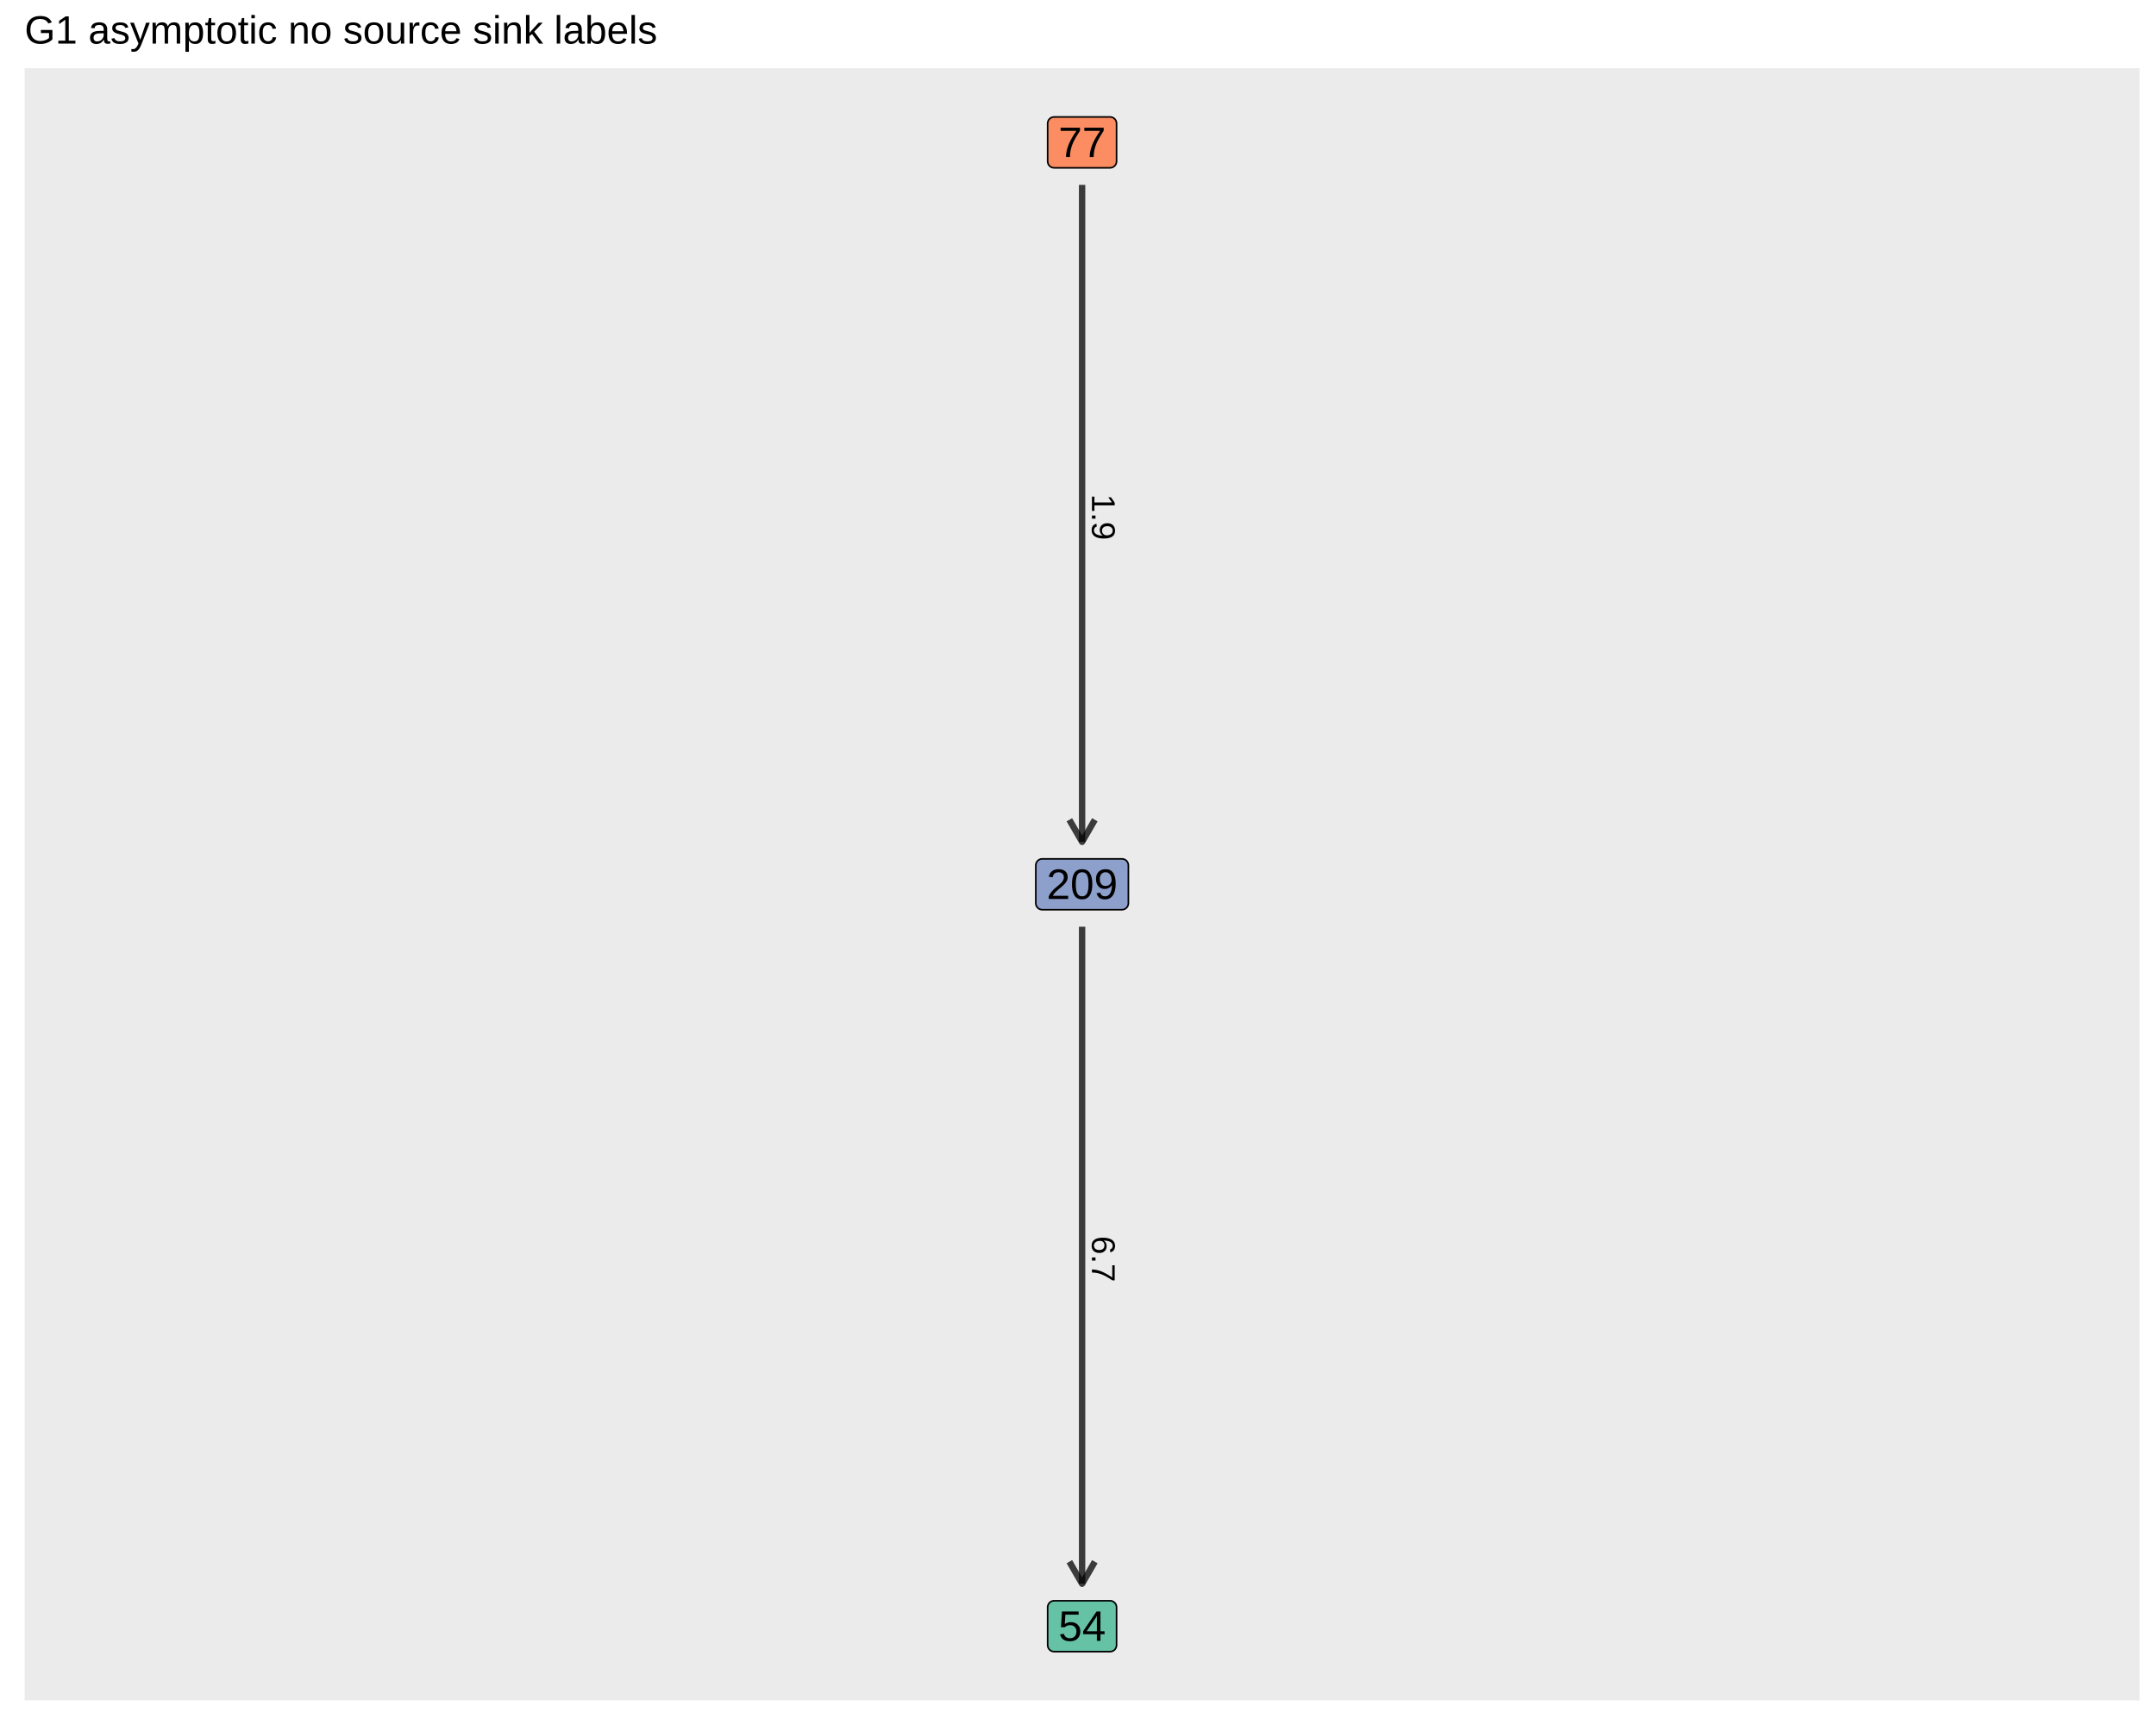
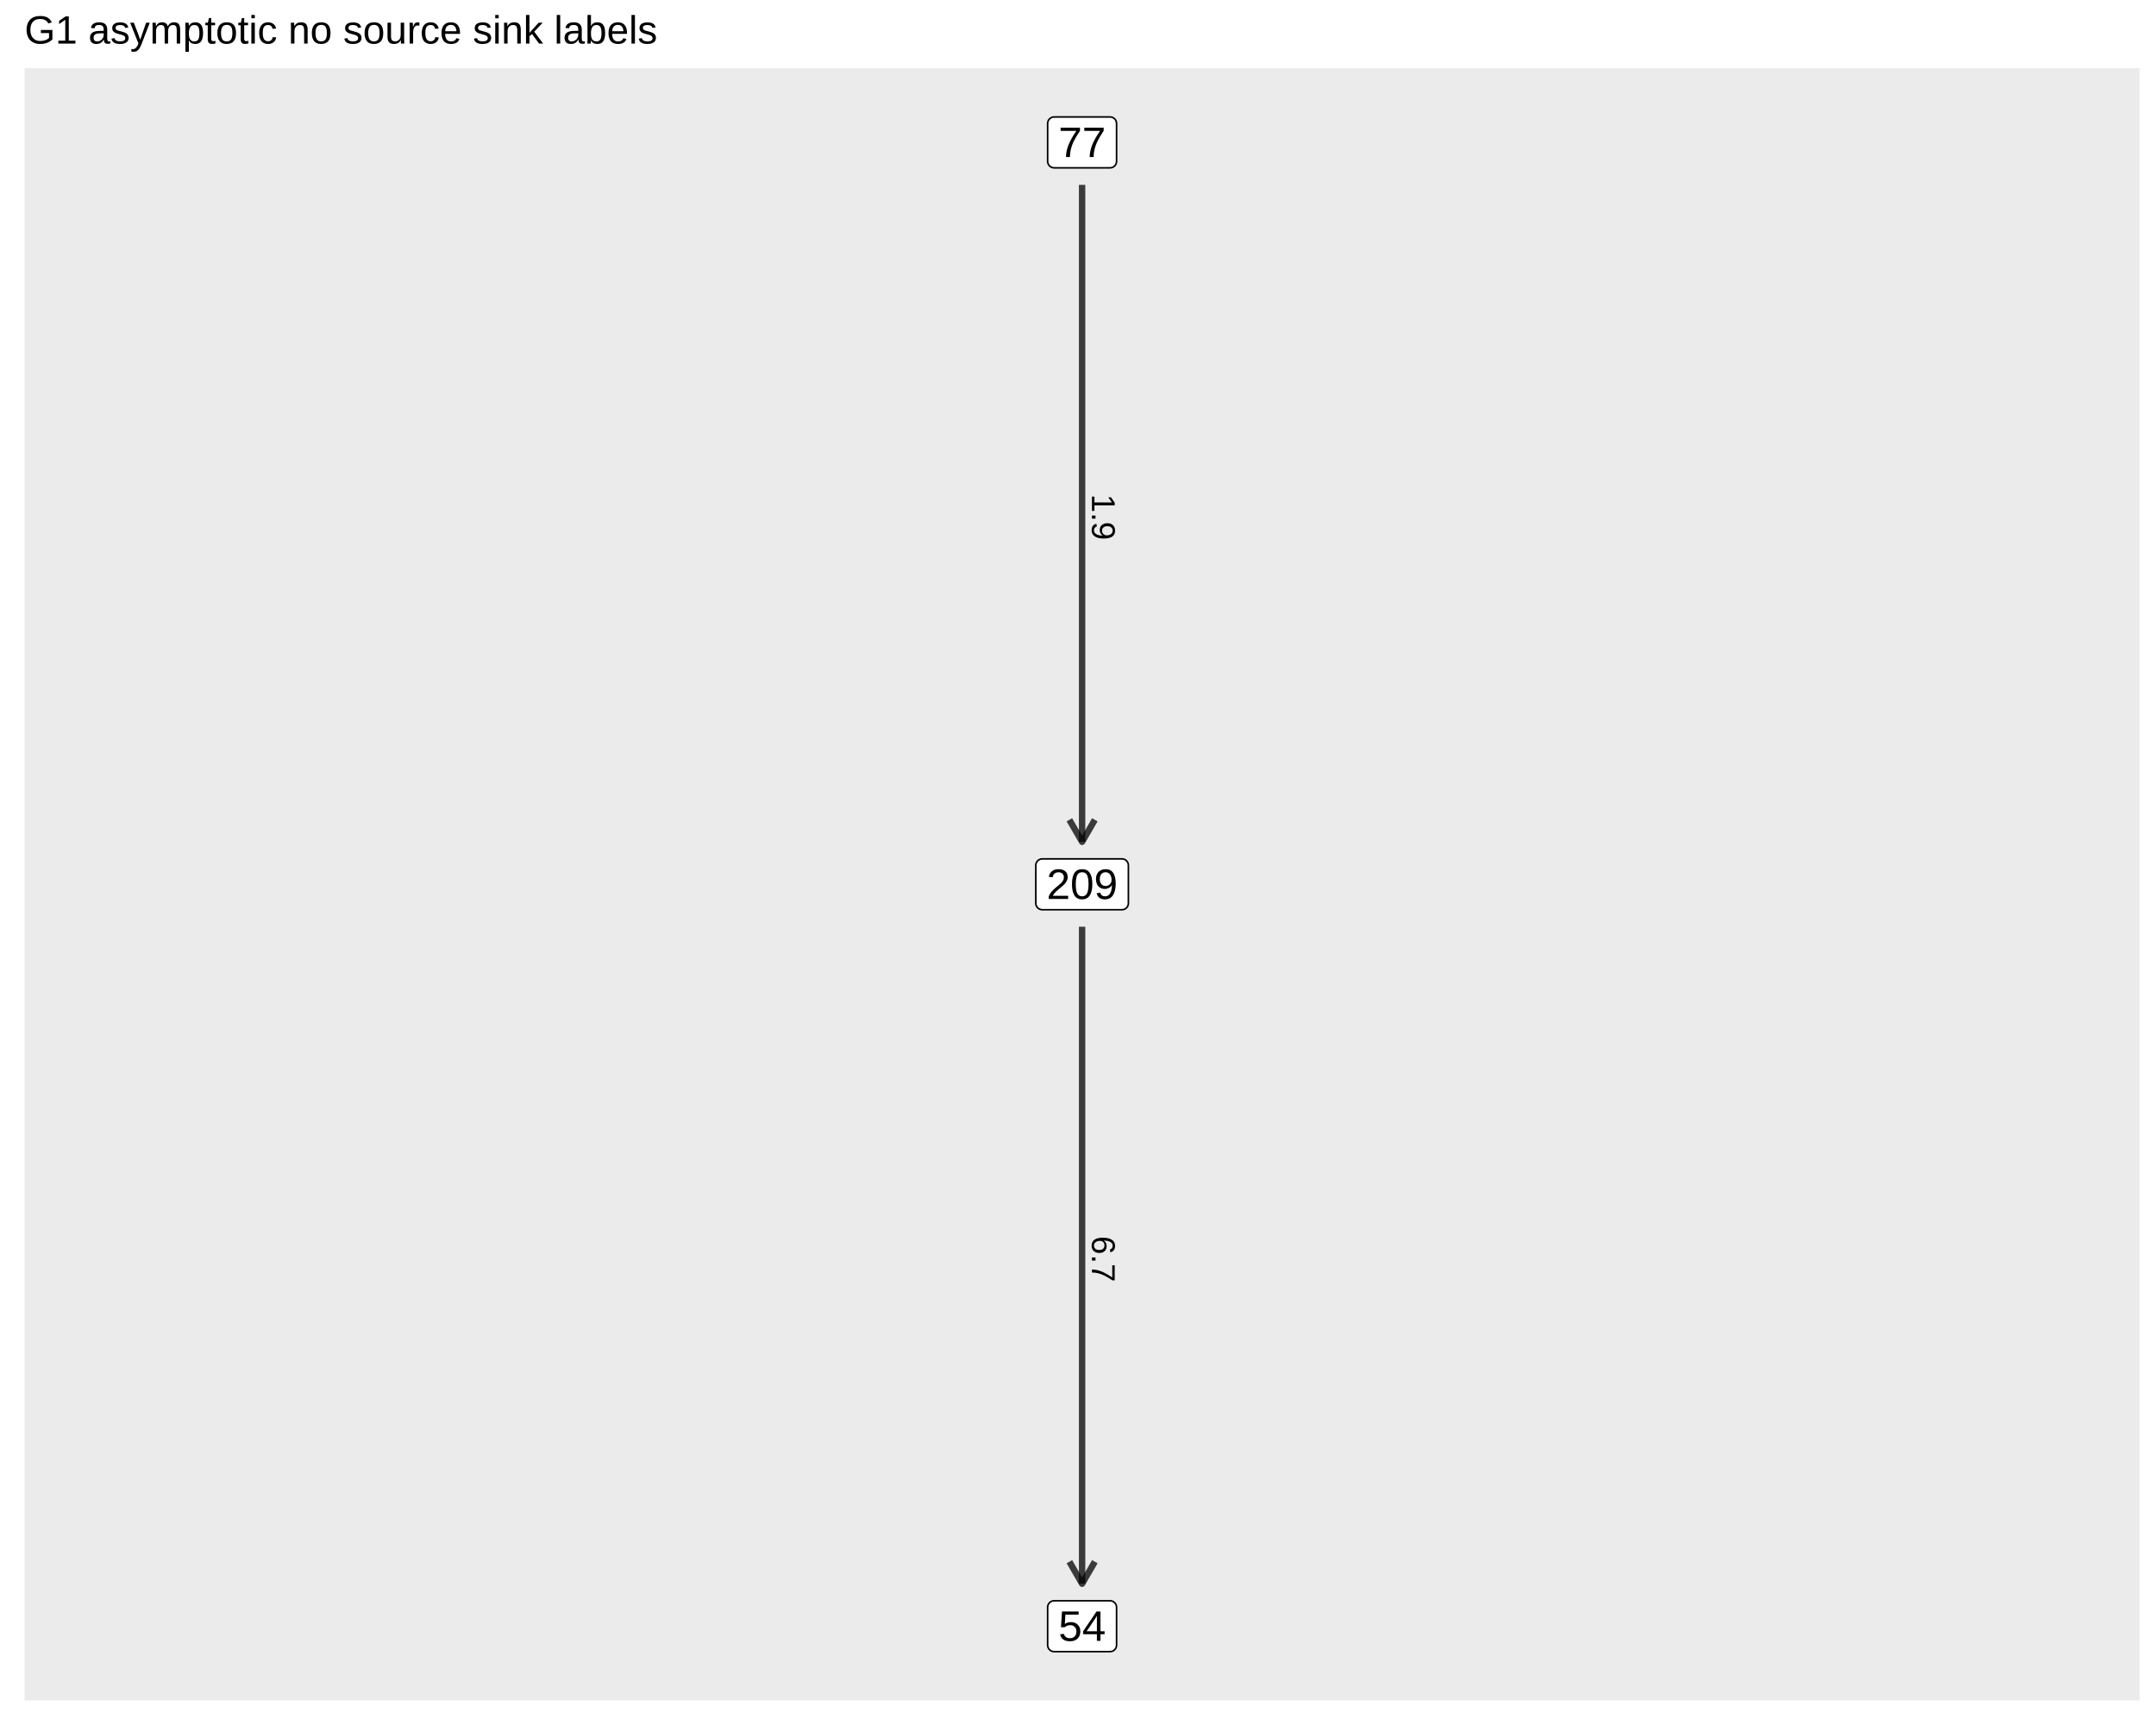
<svg xmlns="http://www.w3.org/2000/svg" viewBox="0 0 720.00 576.00">
  <defs>
    <style type="text/css">
    line, polyline, polygon, path, rect, circle {
      fill: none;
      stroke: #000000;
      stroke-linecap: round;
      stroke-linejoin: round;
      stroke-miterlimit: 10.00;
    }
  </style>
  </defs>
  <rect width="100%" height="100%" style="stroke: none; fill: #FFFFFF;" />
  <rect x="0.00" y="0.00" width="720.00" height="576.00" style="stroke-width: 1.07; stroke: #FFFFFF; fill: #FFFFFF;" />
  <defs>
    <clipPath id="cpOC4yMnw3MTQuNTJ8NTY3Ljc4fDIyLjc3">
      <rect x="8.22" y="22.77" width="706.30" height="545.01" />
    </clipPath>
  </defs>
  <rect x="8.22" y="22.77" width="706.30" height="545.01" style="stroke-width: 1.07; stroke: none; fill: #EBEBEB;" clip-path="url(#cpOC4yMnw3MTQuNTJ8NTY3Ljc4fDIyLjc3)" />
  <polyline points="361.37,61.72 361.37,62.56 361.37,65.06 361.37,67.56 361.37,70.07 361.37,72.57 361.37,75.07 361.37,77.57 361.37,80.07 361.37,82.58 361.37,85.08 361.37,87.58 361.37,90.08 361.37,92.59 361.37,95.09 361.37,97.59 361.37,100.09 361.37,102.60 361.37,105.10 361.37,107.60 361.37,110.10 361.37,112.61 361.37,115.11 361.37,117.61 361.37,120.11 361.37,122.61 361.37,125.12 361.37,127.62 361.37,130.12 361.37,132.62 361.37,135.13 361.37,137.63 361.37,140.13 361.37,142.63 361.37,145.14 361.37,147.64 361.37,150.14 361.37,152.64 361.37,155.15 361.37,157.65 361.37,160.15 361.37,162.65 361.37,165.15 361.37,167.66 361.37,170.16 361.37,172.66 361.37,175.16 361.37,177.67 361.37,180.17 361.37,182.67 361.37,185.17 361.37,187.68 361.37,190.18 361.37,192.68 361.37,195.18 361.37,197.68 361.37,200.19 361.37,202.69 361.37,205.19 361.37,207.69 361.37,210.20 361.37,212.70 361.37,215.20 361.37,217.70 361.37,220.21 361.37,222.71 361.37,225.21 361.37,227.71 361.37,230.22 361.37,232.72 361.37,235.22 361.37,237.72 361.37,240.22 361.37,242.73 361.37,245.23 361.37,247.73 361.37,250.23 361.37,252.74 361.37,255.24 361.37,257.74 361.37,260.24 361.37,262.75 361.37,265.25 361.37,267.75 361.37,270.25 361.37,272.76 361.37,275.26 361.37,277.76 361.37,280.26 361.37,281.10 " style="stroke-width: 2.13; stroke: #000000; stroke-opacity: 0.75; stroke-linecap: butt;" clip-path="url(#cpOC4yMnw3MTQuNTJ8NTY3Ljc4fDIyLjc3)" />
  <polyline points="357.12,273.74 361.37,281.10 365.62,273.74 " style="stroke-width: 2.13; stroke: #000000; stroke-opacity: 0.75; stroke-linecap: butt;" clip-path="url(#cpOC4yMnw3MTQuNTJ8NTY3Ljc4fDIyLjc3)" />
  <polyline points="361.37,309.45 361.37,310.29 361.37,312.79 361.37,315.29 361.37,317.80 361.37,320.30 361.37,322.80 361.37,325.30 361.37,327.81 361.37,330.31 361.37,332.81 361.37,335.31 361.37,337.82 361.37,340.32 361.37,342.82 361.37,345.32 361.37,347.83 361.37,350.33 361.37,352.83 361.37,355.33 361.37,357.83 361.37,360.34 361.37,362.84 361.37,365.34 361.37,367.84 361.37,370.35 361.37,372.85 361.37,375.35 361.37,377.85 361.37,380.36 361.37,382.86 361.37,385.36 361.37,387.86 361.37,390.36 361.37,392.87 361.37,395.37 361.37,397.87 361.37,400.37 361.37,402.88 361.37,405.38 361.37,407.88 361.37,410.38 361.37,412.89 361.37,415.39 361.37,417.89 361.37,420.39 361.37,422.90 361.37,425.40 361.37,427.90 361.37,430.40 361.37,432.90 361.37,435.41 361.37,437.91 361.37,440.41 361.37,442.91 361.37,445.42 361.37,447.92 361.37,450.42 361.37,452.92 361.37,455.43 361.37,457.93 361.37,460.43 361.37,462.93 361.37,465.44 361.37,467.94 361.37,470.44 361.37,472.94 361.37,475.44 361.37,477.95 361.37,480.45 361.37,482.95 361.37,485.45 361.37,487.96 361.37,490.46 361.37,492.96 361.37,495.46 361.37,497.97 361.37,500.47 361.37,502.97 361.37,505.47 361.37,507.97 361.37,510.48 361.37,512.98 361.37,515.48 361.37,517.98 361.37,520.49 361.37,522.99 361.37,525.49 361.37,527.99 361.37,528.83 " style="stroke-width: 2.13; stroke: #000000; stroke-opacity: 0.75; stroke-linecap: butt;" clip-path="url(#cpOC4yMnw3MTQuNTJ8NTY3Ljc4fDIyLjc3)" />
  <polyline points="357.12,521.47 361.37,528.83 365.62,521.47 " style="stroke-width: 2.13; stroke: #000000; stroke-opacity: 0.75; stroke-linecap: butt;" clip-path="url(#cpOC4yMnw3MTQuNTJ8NTY3Ljc4fDIyLjc3)" />
  <g clip-path="url(#cpOC4yMnw3MTQuNTJ8NTY3Ljc4fDIyLjc3)">
    <text transform="translate(364.66,164.99) rotate(-270)" style="font-size: 11.04px; font-family: Liberation Sans;" textLength="15.34px" lengthAdjust="spacingAndGlyphs">1.9</text>
  </g>
  <g clip-path="url(#cpOC4yMnw3MTQuNTJ8NTY3Ljc4fDIyLjc3)">
    <text transform="translate(364.66,412.72) rotate(-270)" style="font-size: 11.04px; font-family: Liberation Sans;" textLength="15.34px" lengthAdjust="spacingAndGlyphs">6.7</text>
  </g>
-   <polygon points="352.02,56.04 370.72,56.04 370.63,56.03 370.98,56.02 371.32,55.95 371.64,55.83 371.94,55.65 372.21,55.43 372.44,55.17 372.63,54.88 372.76,54.56 372.85,54.22 372.88,53.88 372.88,53.88 372.88,41.21 372.88,41.21 372.85,40.87 372.76,40.53 372.63,40.21 372.44,39.92 372.21,39.66 371.94,39.44 371.64,39.26 371.32,39.14 370.98,39.07 370.72,39.05 352.02,39.05 352.28,39.07 351.94,39.06 351.59,39.10 351.26,39.19 350.94,39.34 350.66,39.54 350.41,39.78 350.20,40.06 350.04,40.37 349.93,40.70 349.87,41.04 349.86,41.21 349.86,53.88 349.87,53.70 349.87,54.05 349.93,54.39 350.04,54.72 350.20,55.03 350.41,55.31 350.66,55.55 350.94,55.75 351.26,55.89 351.59,55.99 351.94,56.03 " style="stroke-width: 0.53; fill: #FC8D62;" clip-path="url(#cpOC4yMnw3MTQuNTJ8NTY3Ljc4fDIyLjc3)" />
+   <polygon points="352.02,551.50 370.72,551.50 370.63,551.50 370.98,551.48 371.32,551.41 371.64,551.29 371.94,551.12 372.21,550.90 372.44,550.64 372.63,550.34 372.76,550.02 372.85,549.68 372.88,549.34 372.88,549.34 372.88,536.68 372.88,536.68 372.85,536.33 372.76,535.99 372.63,535.67 372.44,535.38 372.21,535.12 371.94,534.90 371.64,534.73 371.32,534.60 370.98,534.53 370.72,534.52 352.02,534.52 352.28,534.53 351.94,534.52 351.59,534.56 351.26,534.66 350.94,534.81 350.66,535.00 350.41,535.24 350.20,535.52 350.04,535.83 349.93,536.16 349.87,536.50 349.86,536.68 349.86,549.34 349.87,549.16 349.87,549.51 349.93,549.86 350.04,550.18 350.20,550.49 350.41,550.77 350.66,551.01 350.94,551.21 351.26,551.36 351.59,551.45 351.94,551.50 " style="stroke-width: 0.53; fill: #FFFFFF;" clip-path="url(#cpOC4yMnw3MTQuNTJ8NTY3Ljc4fDIyLjc3)" />
+   <g clip-path="url(#cpOC4yMnw3MTQuNTJ8NTY3Ljc4fDIyLjc3)">
+     <text x="353.46" y="547.90" style="font-size: 14.23px; font-family: Liberation Sans;" textLength="15.81px" lengthAdjust="spacingAndGlyphs">54</text>
+   </g>
+   <polygon points="352.02,56.04 370.72,56.04 370.63,56.03 370.98,56.02 371.32,55.95 371.64,55.83 371.94,55.65 372.21,55.43 372.44,55.17 372.63,54.88 372.76,54.56 372.85,54.22 372.88,53.88 372.88,53.88 372.88,41.21 372.88,41.21 372.85,40.87 372.76,40.53 372.63,40.21 372.44,39.92 372.21,39.66 371.94,39.44 371.64,39.26 371.32,39.14 370.98,39.07 370.72,39.05 352.02,39.05 352.28,39.07 351.94,39.06 351.59,39.10 351.26,39.19 350.94,39.34 350.66,39.54 350.41,39.78 350.20,40.06 350.04,40.37 349.93,40.70 349.87,41.04 349.86,41.21 349.86,53.88 349.87,53.70 349.87,54.05 349.93,54.39 350.04,54.72 350.20,55.03 350.41,55.31 350.66,55.55 350.94,55.75 351.26,55.89 351.59,55.99 351.94,56.03 " style="stroke-width: 0.53; fill: #FFFFFF;" clip-path="url(#cpOC4yMnw3MTQuNTJ8NTY3Ljc4fDIyLjc3)" />
  <g clip-path="url(#cpOC4yMnw3MTQuNTJ8NTY3Ljc4fDIyLjc3)">
    <text x="353.46" y="52.44" style="font-size: 14.23px; font-family: Liberation Sans;" textLength="15.81px" lengthAdjust="spacingAndGlyphs">77</text>
  </g>
-   <polygon points="348.07,303.77 374.67,303.77 374.58,303.76 374.93,303.75 375.27,303.68 375.60,303.56 375.90,303.38 376.17,303.16 376.40,302.90 376.58,302.61 376.72,302.29 376.80,301.95 376.83,301.61 376.83,301.61 376.83,288.95 376.83,288.95 376.80,288.60 376.72,288.26 376.58,287.94 376.40,287.65 376.17,287.39 375.90,287.17 375.60,286.99 375.27,286.87 374.93,286.80 374.67,286.79 348.07,286.79 348.33,286.80 347.98,286.79 347.64,286.83 347.30,286.93 346.99,287.07 346.70,287.27 346.45,287.51 346.24,287.79 346.08,288.10 345.97,288.43 345.92,288.77 345.91,288.95 345.91,301.61 345.92,301.43 345.92,301.78 345.97,302.12 346.08,302.45 346.24,302.76 346.45,303.04 346.70,303.28 346.99,303.48 347.30,303.63 347.64,303.72 347.98,303.76 " style="stroke-width: 0.53; fill: #8DA0CB;" clip-path="url(#cpOC4yMnw3MTQuNTJ8NTY3Ljc4fDIyLjc3)" />
+   <polygon points="348.07,303.77 374.67,303.77 374.58,303.76 374.93,303.75 375.27,303.68 375.60,303.56 375.90,303.38 376.17,303.16 376.40,302.90 376.58,302.61 376.72,302.29 376.80,301.95 376.83,301.61 376.83,301.61 376.83,288.95 376.83,288.95 376.80,288.60 376.72,288.26 376.58,287.94 376.40,287.65 376.17,287.39 375.90,287.17 375.60,286.99 375.27,286.87 374.93,286.80 374.67,286.79 348.07,286.79 348.33,286.80 347.98,286.79 347.64,286.83 347.30,286.93 346.99,287.07 346.70,287.27 346.45,287.51 346.24,287.79 346.08,288.10 345.97,288.43 345.92,288.77 345.91,288.95 345.91,301.61 345.92,301.43 345.92,301.78 345.97,302.12 346.08,302.45 346.24,302.76 346.45,303.04 346.70,303.28 346.99,303.48 347.30,303.63 347.64,303.72 347.98,303.76 " style="stroke-width: 0.53; fill: #FFFFFF;" clip-path="url(#cpOC4yMnw3MTQuNTJ8NTY3Ljc4fDIyLjc3)" />
  <g clip-path="url(#cpOC4yMnw3MTQuNTJ8NTY3Ljc4fDIyLjc3)">
    <text x="349.51" y="300.17" style="font-size: 14.23px; font-family: Liberation Sans;" textLength="23.72px" lengthAdjust="spacingAndGlyphs">209</text>
-   </g>
-   <polygon points="352.02,551.50 370.72,551.50 370.63,551.50 370.98,551.48 371.32,551.41 371.64,551.29 371.94,551.12 372.21,550.90 372.44,550.64 372.63,550.34 372.76,550.02 372.85,549.68 372.88,549.34 372.88,549.34 372.88,536.68 372.88,536.68 372.85,536.33 372.76,535.99 372.63,535.67 372.44,535.38 372.21,535.12 371.94,534.90 371.64,534.73 371.32,534.60 370.98,534.53 370.72,534.52 352.02,534.52 352.28,534.53 351.94,534.52 351.59,534.56 351.26,534.66 350.94,534.81 350.66,535.00 350.41,535.24 350.20,535.52 350.04,535.83 349.93,536.16 349.87,536.50 349.86,536.68 349.86,549.34 349.87,549.16 349.87,549.51 349.93,549.86 350.04,550.18 350.20,550.49 350.41,550.77 350.66,551.01 350.94,551.21 351.26,551.36 351.59,551.45 351.94,551.50 " style="stroke-width: 0.53; fill: #66C2A5;" clip-path="url(#cpOC4yMnw3MTQuNTJ8NTY3Ljc4fDIyLjc3)" />
-   <g clip-path="url(#cpOC4yMnw3MTQuNTJ8NTY3Ljc4fDIyLjc3)">
-     <text x="353.46" y="547.90" style="font-size: 14.23px; font-family: Liberation Sans;" textLength="15.81px" lengthAdjust="spacingAndGlyphs">54</text>
  </g>
  <defs>
    <clipPath id="cpMC4wMHw3MjAuMDB8NTc2LjAwfDAuMDA=">
      <rect x="0.00" y="0.00" width="720.00" height="576.00" />
    </clipPath>
  </defs>
  <g clip-path="url(#cpMC4wMHw3MjAuMDB8NTc2LjAwfDAuMDA=)">
    <text x="8.22" y="14.56" style="font-size: 13.20px; font-family: Liberation Sans;" textLength="210.98px" lengthAdjust="spacingAndGlyphs">G1 asymptotic no source sink labels</text>
  </g>
</svg>
